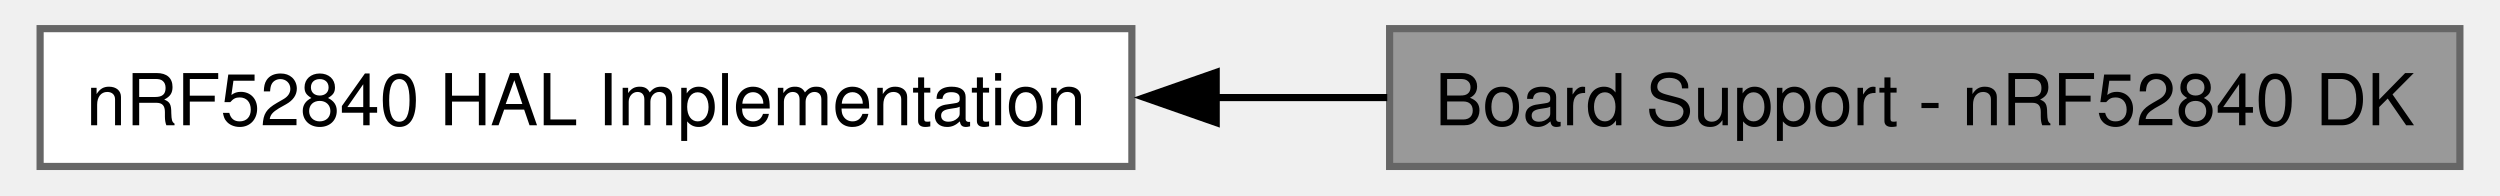
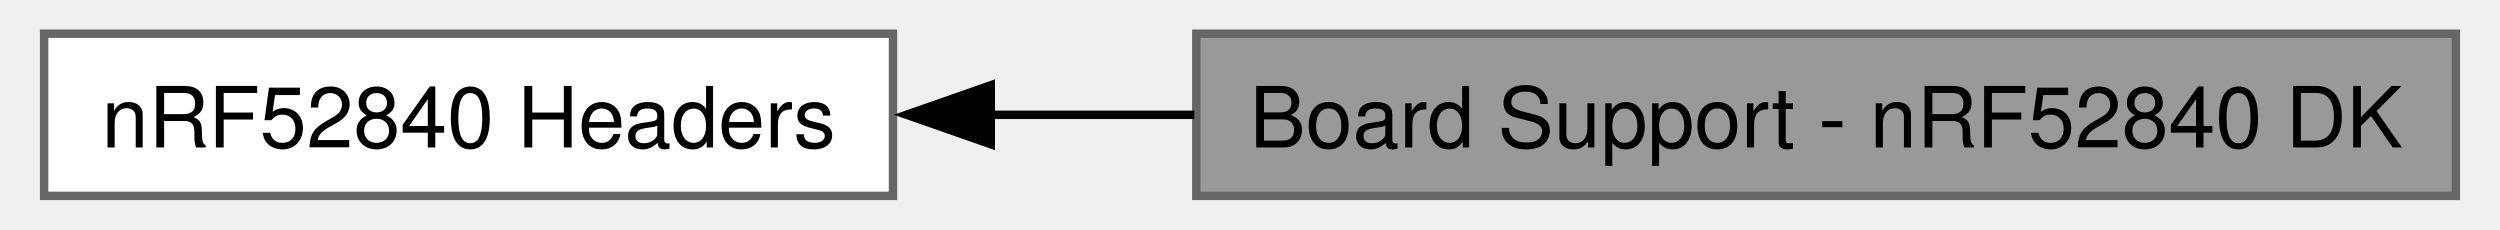
- <svg xmlns="http://www.w3.org/2000/svg" xmlns:xlink="http://www.w3.org/1999/xlink" width="346pt" height="27pt" viewBox="0.00 0.00 346.00 27.25">
+ <svg xmlns="http://www.w3.org/2000/svg" xmlns:xlink="http://www.w3.org/1999/xlink" width="294pt" height="27pt" viewBox="0.00 0.00 294.25 27.25">
  <g id="graph0" class="graph" transform="scale(1 1) rotate(0) translate(4 23.25)">
    <g id="Node000002" class="node">
      <g id="a_Node000002">
-         <a xlink:href="group___h_a_l___n_r_f.html" target="_top" xlink:title="Hardware abstraction layer implementation for nRF52840.">
-           <polygon fill="white" stroke="#666666" points="152.5,-19.25 0,-19.25 0,0 152.5,0 152.5,-19.25" />
-           <text text-anchor="middle" x="76.25" y="-5.75" font-family="Helvetica,sans-Serif" font-size="10.00">nRF52840 HAL Implementation</text>
+         <a xlink:href="group___h_a_l___n_r_f.html" target="_top" xlink:title="Hardware interface definitions for nRF52840.">
+           <polygon fill="white" stroke="#666666" points="100.75,-19.25 0,-19.25 0,0 100.75,0 100.75,-19.25" />
+           <text text-anchor="middle" x="50.38" y="-5.75" font-family="Helvetica,sans-Serif" font-size="10.00">nRF52840 Headers</text>
        </a>
      </g>
    </g>
    <g id="Node000001" class="node">
      <g id="a_Node000001">
        <a xlink:title=" ">
-           <polygon fill="#999999" stroke="#666666" points="338,-19.25 188.5,-19.25 188.5,0 338,0 338,-19.25" />
-           <text text-anchor="middle" x="263.25" y="-5.75" font-family="Helvetica,sans-Serif" font-size="10.00">Board Support - nRF52840 DK</text>
+           <polygon fill="#999999" stroke="#666666" points="286.25,-19.25 136.75,-19.25 136.75,0 286.25,0 286.25,-19.25" />
+           <text text-anchor="middle" x="211.5" y="-5.75" font-family="Helvetica,sans-Serif" font-size="10.00">Board Support - nRF52840 DK</text>
        </a>
      </g>
    </g>
    <g id="edge1" class="edge">
-       <path fill="none" stroke="black" d="M164.09,-9.62C172.14,-9.62 180.25,-9.62 188.17,-9.62" />
-       <polygon fill="black" stroke="black" points="164.28,-6.13 154.28,-9.63 164.28,-13.13 164.28,-6.13" />
+       <path fill="none" stroke="black" d="M112.25,-9.62C120.19,-9.62 128.4,-9.62 136.52,-9.62" />
+       <polygon fill="black" stroke="black" points="112.36,-6.13 102.36,-9.63 112.36,-13.13 112.36,-6.13" />
    </g>
  </g>
</svg>
